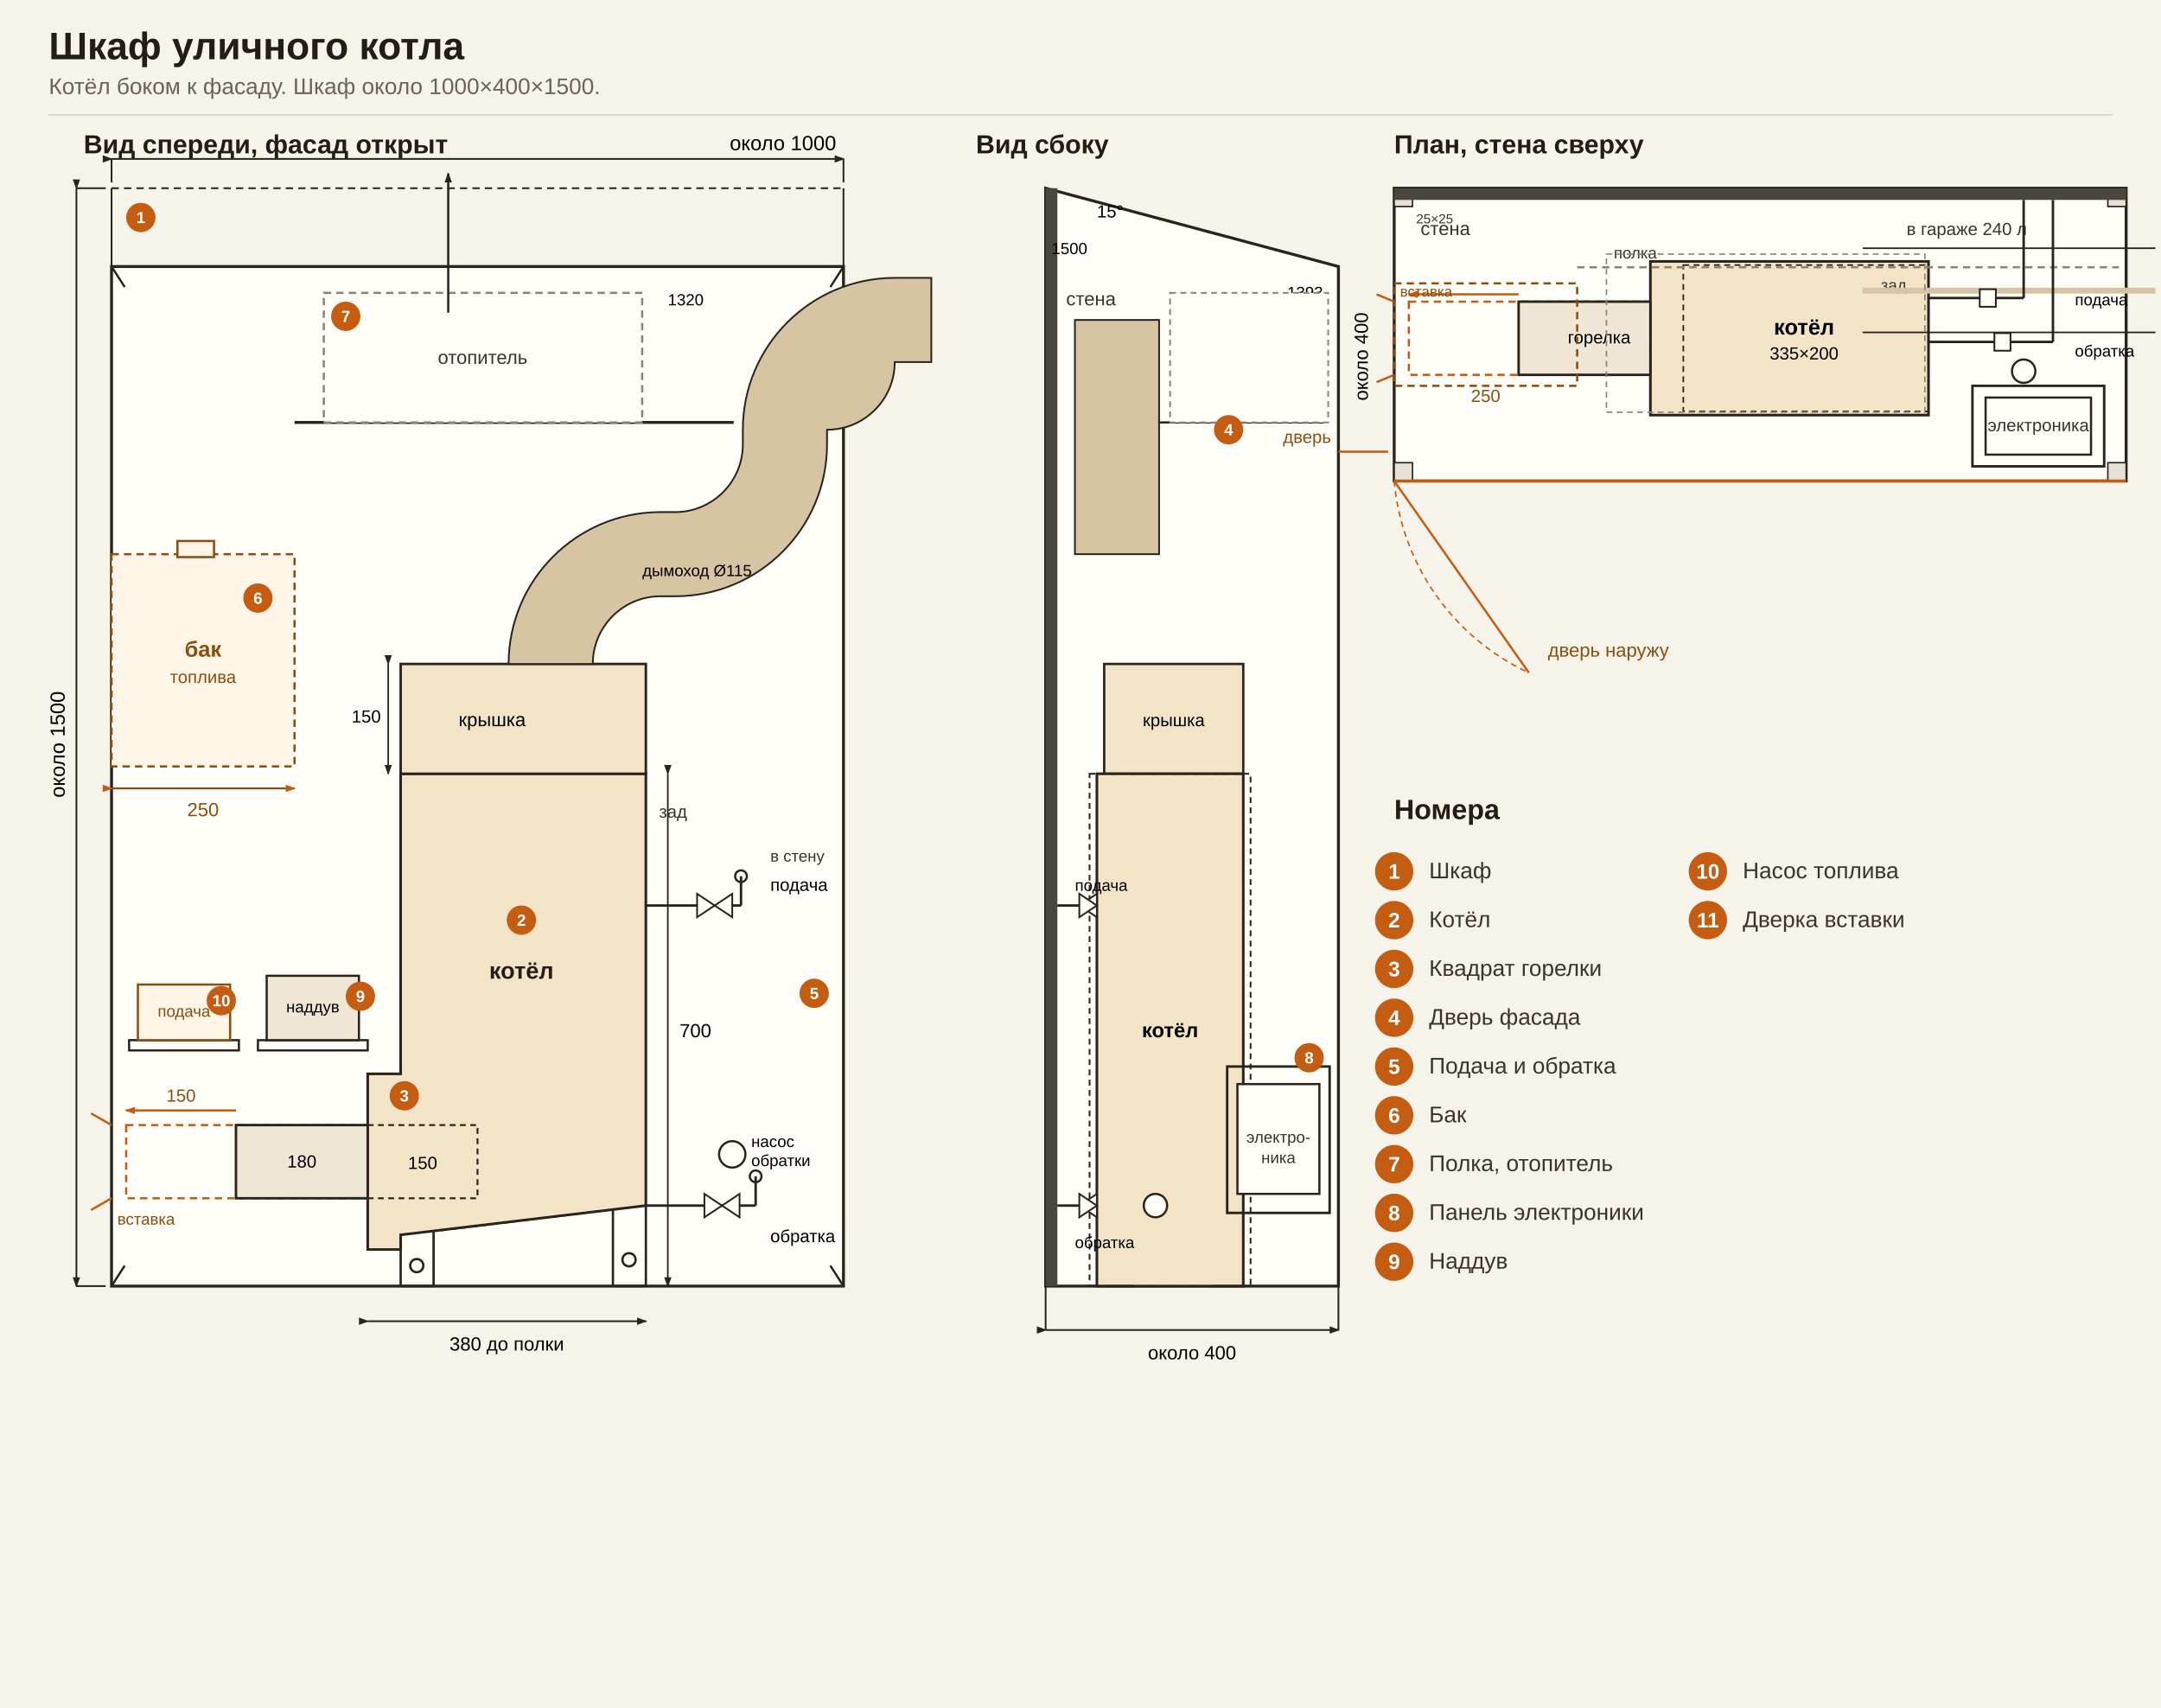
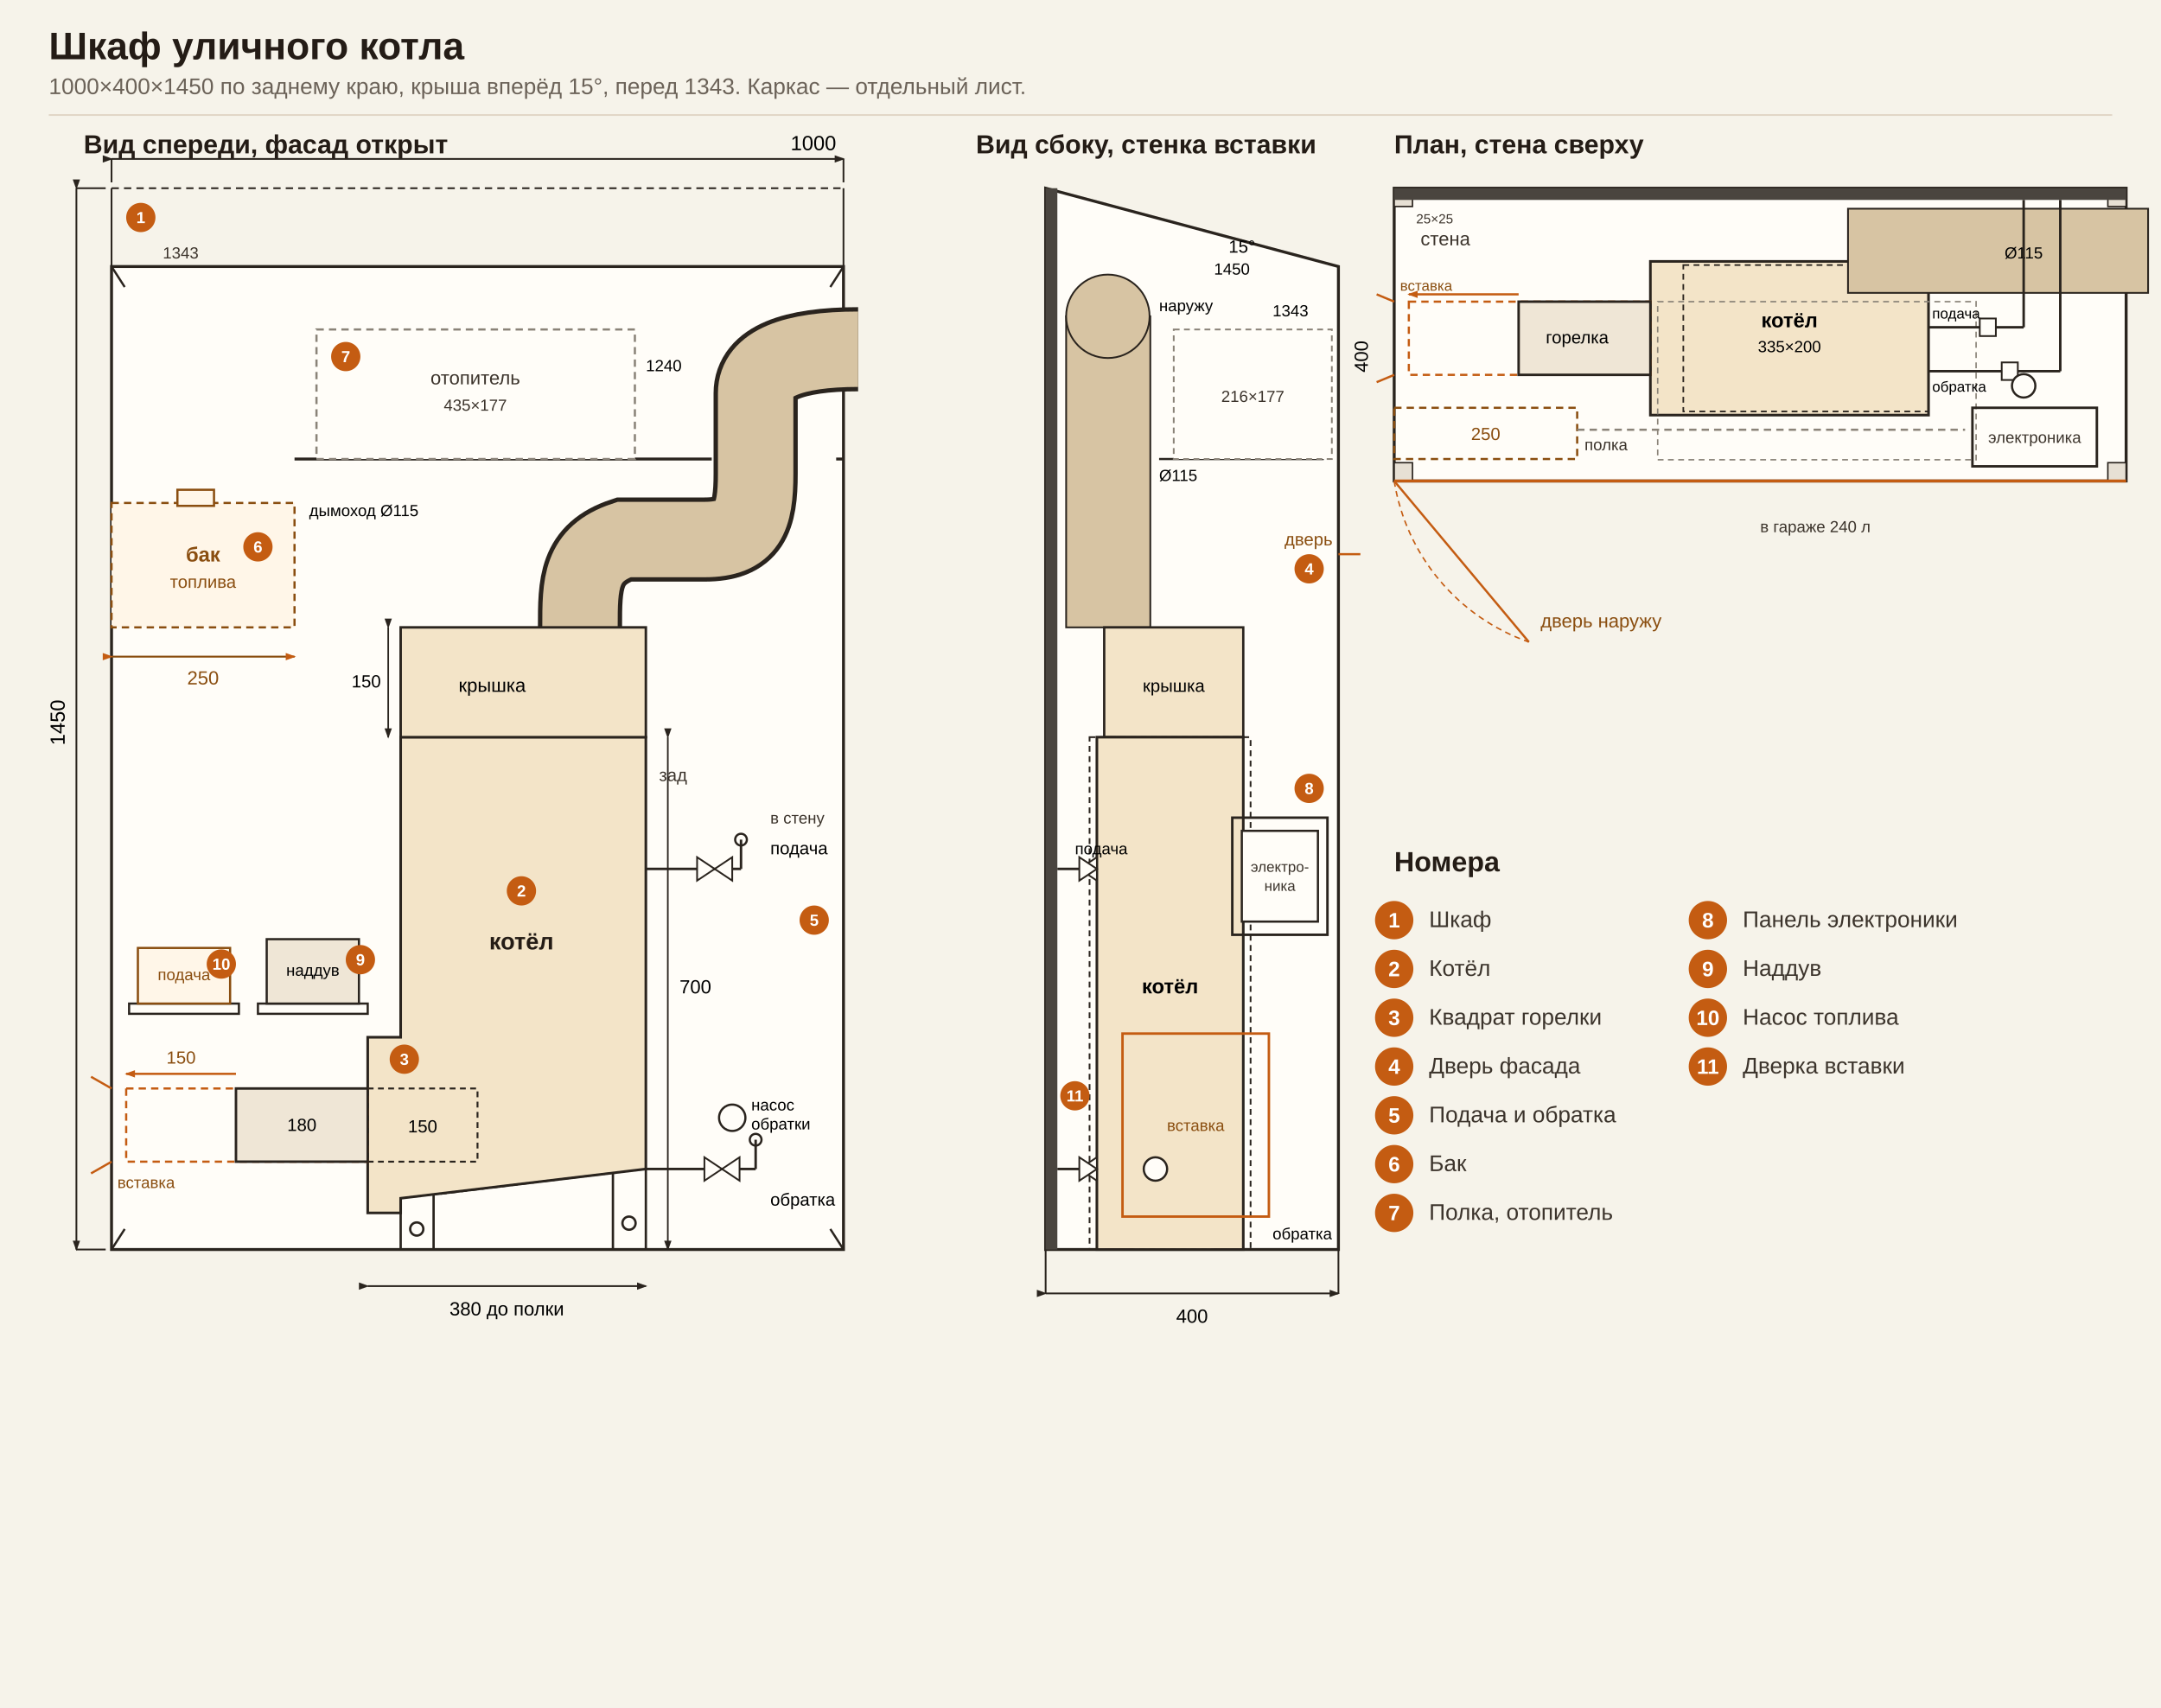
<svg xmlns="http://www.w3.org/2000/svg" width="1240" height="980" viewBox="0 0 1240 980" font-family="Liberation Sans, DejaVu Sans, sans-serif">
  <rect width="1240" height="980" fill="#f6f3ea" />
  <defs>
    <marker id="ah" markerUnits="userSpaceOnUse" markerWidth="14" markerHeight="10" refX="12" refY="5" orient="auto">
      <path d="M0 0 L14 5 L0 10 Z" fill="#2a241e" />
    </marker>
    <marker id="ao" markerUnits="userSpaceOnUse" markerWidth="14" markerHeight="10" refX="12" refY="5" orient="auto">
      <path d="M0 0 L14 5 L0 10 Z" fill="#c45c12" />
    </marker>
  </defs>
  <text x="28" y="34" font-size="22" font-weight="700" fill="#241c16">Шкаф уличного котла</text>
-   <text x="28" y="54" font-size="13" fill="#6b6258">Котёл боком к фасаду. Шкаф около 1000×400×1500.</text>
+   <text x="28" y="54" font-size="13" fill="#6b6258">1000×400×1450 по заднему краю, крыша вперёд 15°, перед 1343. Каркас — отдельный лист.</text>
  <line x1="28" y1="66" x2="1212" y2="66" stroke="#e0d6c6" stroke-width="1" />
  <text x="48" y="88" font-size="15" font-weight="700" fill="#241c16">Вид спереди, фасад открыт</text>
  <g transform="translate(64,108) scale(0.42)">
-     <rect x="0" y="107" width="1000" height="1393" fill="#fffdf8" stroke="#2a241e" stroke-width="4" />
+     <rect x="0" y="107" width="1000" height="1343" fill="#fffdf8" stroke="#2a241e" stroke-width="4" />
    <line x1="0" y1="0" x2="1000" y2="0" stroke="#2a241e" stroke-width="2.4" stroke-dasharray="10 7" />
    <line x1="0" y1="0" x2="0" y2="107" stroke="#2a241e" stroke-width="2.4" />
    <line x1="1000" y1="0" x2="1000" y2="107" stroke="#2a241e" stroke-width="2.4" />
    <line x1="0" y1="107" x2="18" y2="135" stroke="#2a241e" stroke-width="3" />
    <line x1="1000" y1="107" x2="982" y2="135" stroke="#2a241e" stroke-width="3" />
-     <line x1="0" y1="1500" x2="18" y2="1472" stroke="#2a241e" stroke-width="3" />
-     <line x1="1000" y1="1500" x2="982" y2="1472" stroke="#2a241e" stroke-width="3" />
-     <rect x="0" y="500" width="250" height="290" fill="#fff6e8" stroke="#8a4e10" stroke-width="3" stroke-dasharray="10 7" />
-     <rect x="90" y="482" width="50" height="22" fill="#fff6e8" stroke="#8a4e10" stroke-width="3" />
-     <text x="125" y="640" text-anchor="middle" font-size="30" fill="#8a4e10" font-weight="700">бак</text>
-     <text x="125" y="676" text-anchor="middle" font-size="24" fill="#8a4e10">топлива</text>
-     <line x1="0" y1="820" x2="250" y2="820" stroke="#8a4e10" stroke-width="2.6" marker-start="url(#ao)" marker-end="url(#ao)" />
-     <text x="125" y="858" text-anchor="middle" font-size="26" fill="#8a4e10">250</text>
-     <line x1="250" y1="320" x2="850" y2="320" stroke="#2a241e" stroke-width="4" />
-     <line x1="990" y1="320" x2="1000" y2="320" stroke="#2a241e" stroke-width="4" />
-     <rect x="290" y="143" width="435" height="177" fill="#fffdf8" stroke="#8a8378" stroke-width="3" stroke-dasharray="10 7" />
-     <text x="507" y="240" text-anchor="middle" font-size="26" fill="#3c342c">отопитель</text>
-     <line x1="460" y1="170" x2="460" y2="-20" stroke="#2a241e" stroke-width="3" marker-end="url(#ah)" />
-     <rect x="24" y="1164" width="150" height="14" fill="#fffdf8" stroke="#2a241e" stroke-width="3" />
-     <rect x="36" y="1088" width="126" height="76" fill="#fff6e8" stroke="#8a4e10" stroke-width="3" />
-     <text x="99" y="1132" text-anchor="middle" font-size="22" fill="#8a4e10">подача</text>
-     <path fill="#f3e4c8" stroke="#2a241e" stroke-width="3.6" d="M 730 800 H 395 V 1210 H 350 V 1450 H 395 V 1430 L 730 1390 Z" />
+     <line x1="0" y1="1450" x2="18" y2="1422" stroke="#2a241e" stroke-width="3" />
+     <line x1="1000" y1="1450" x2="982" y2="1422" stroke="#2a241e" stroke-width="3" />
+     <rect x="0" y="430" width="250" height="170" fill="#fff6e8" stroke="#8a4e10" stroke-width="3" stroke-dasharray="10 7" />
+     <rect x="90" y="412" width="50" height="22" fill="#fff6e8" stroke="#8a4e10" stroke-width="3" />
+     <text x="125" y="510" text-anchor="middle" font-size="28" fill="#8a4e10" font-weight="700">бак</text>
+     <text x="125" y="546" text-anchor="middle" font-size="24" fill="#8a4e10">топлива</text>
+     <line x1="0" y1="640" x2="250" y2="640" stroke="#8a4e10" stroke-width="2.6" marker-start="url(#ao)" marker-end="url(#ao)" />
+     <text x="125" y="678" text-anchor="middle" font-size="26" fill="#8a4e10">250</text>
+     <line x1="250" y1="370" x2="820" y2="370" stroke="#2a241e" stroke-width="4" />
+     <line x1="990" y1="370" x2="1000" y2="370" stroke="#2a241e" stroke-width="4" />
+     <rect x="280" y="193" width="435" height="177" fill="#fffdf8" stroke="#8a8378" stroke-width="3" stroke-dasharray="10 7" />
+     <text x="497" y="268" text-anchor="middle" font-size="26" fill="#3c342c">отопитель</text>
+     <text x="497" y="304" text-anchor="middle" font-size="22" fill="#3c342c">435×177</text>
+     <path d="M640 600 C640 540 640 500 700 480 L810 480 C870 480 880 450 880 390 L880 280 C880 240 930 220 1020 220" fill="none" stroke="#2a241e" stroke-width="115" stroke-linecap="butt" />
+     <path d="M640 600 C640 540 640 500 700 480 L810 480 C870 480 880 450 880 390 L880 280 C880 240 930 220 1020 220" fill="none" stroke="#d7c4a3" stroke-width="103" stroke-linecap="butt" />
+     <text x="270" y="448" font-size="22">дымоход Ø115</text>
+     <text x="730" y="250" font-size="22">1240</text>
+     <rect x="24" y="1114" width="150" height="14" fill="#fffdf8" stroke="#2a241e" stroke-width="3" />
+     <rect x="36" y="1038" width="126" height="76" fill="#fff6e8" stroke="#8a4e10" stroke-width="3" />
+     <text x="99" y="1082" text-anchor="middle" font-size="22" fill="#8a4e10">подача</text>
+     <path fill="#f3e4c8" stroke="#2a241e" stroke-width="3.6" d="M 730 750 H 395 V 1160 H 350 V 1400 H 395 V 1380 L 730 1340 Z" />
    <g fill="none" stroke="#2a241e" stroke-width="3.2">
-       <line x1="685" y1="1500" x2="730" y2="1500" />
-       <line x1="730" y1="1500" x2="730" y2="1390" />
-       <line x1="685" y1="1500" x2="685" y2="1395" />
-       <circle cx="707" cy="1464" r="9" />
-       <line x1="395" y1="1500" x2="440" y2="1500" />
-       <line x1="395" y1="1500" x2="395" y2="1430" />
-       <line x1="440" y1="1500" x2="440" y2="1425" />
-       <circle cx="417" cy="1472" r="9" />
-     </g>
-     <line x1="450" y1="1424" x2="680" y2="1396" stroke="#2a241e" stroke-width="2.4" stroke-dasharray="8 6" />
-     <rect x="350" y="1280" width="150" height="100" fill="none" stroke="#2a241e" stroke-width="2.6" stroke-dasharray="8 6" />
-     <text x="425" y="1340" text-anchor="middle" font-size="24">150</text>
-     <text x="560" y="1080" text-anchor="middle" font-size="32" fill="#241c16" font-weight="700">котёл</text>
-     <rect x="395" y="650" width="335" height="150" fill="#f3e4c8" stroke="#2a241e" stroke-width="3.4" />
-     <text x="520" y="735" text-anchor="middle" font-size="26">крышка</text>
-     <path fill="#d7c4a3" stroke="#2a241e" stroke-width="2.4" d="M542.5 650 A207.5 207.5 0 0 1 750 442.5 L770 442.5 A92.5 92.5 0 0 0 862.5 350 L862.5 330 A207.5 207.5 0 0 1 1070 122.5 L1120 122.5 L1120 237.5 L1070 237.5 A92.5 92.5 0 0 1 977.5 330 L977.5 350 A207.5 207.5 0 0 1 770 557.5 L750 557.5 A92.5 92.5 0 0 0 657.5 650 Z" />
-     <text x="760" y="160" font-size="22">1320</text>
-     <text x="800" y="530" text-anchor="middle" font-size="22">дымоход Ø115</text>
+       <line x1="685" y1="1450" x2="730" y2="1450" />
+       <line x1="730" y1="1450" x2="730" y2="1340" />
+       <line x1="685" y1="1450" x2="685" y2="1345" />
+       <circle cx="707" cy="1414" r="9" />
+       <line x1="395" y1="1450" x2="440" y2="1450" />
+       <line x1="395" y1="1450" x2="395" y2="1380" />
+       <line x1="440" y1="1450" x2="440" y2="1375" />
+       <circle cx="417" cy="1422" r="9" />
+     </g>
+     <line x1="450" y1="1374" x2="680" y2="1346" stroke="#2a241e" stroke-width="2.4" stroke-dasharray="8 6" />
+     <rect x="350" y="1230" width="150" height="100" fill="none" stroke="#2a241e" stroke-width="2.6" stroke-dasharray="8 6" />
+     <text x="425" y="1290" text-anchor="middle" font-size="24">150</text>
+     <text x="560" y="1040" text-anchor="middle" font-size="32" fill="#241c16" font-weight="700">котёл</text>
+     <rect x="395" y="600" width="335" height="150" fill="#f3e4c8" stroke="#2a241e" stroke-width="3.4" />
+     <text x="520" y="688" text-anchor="middle" font-size="26">крышка</text>
    <g fill="none" stroke="#2a241e" stroke-width="2.2" marker-start="url(#ah)" marker-end="url(#ah)">
-       <line x1="378" y1="650" x2="378" y2="800" />
-     </g>
-     <text x="368" y="730" text-anchor="end" font-size="24">150</text>
-     <text x="748" y="860" font-size="24" fill="#3c342c">зад</text>
-     <line x1="730" y1="980" x2="860" y2="980" stroke="#2a241e" stroke-width="3.4" />
-     <line x1="730" y1="1390" x2="880" y2="1390" stroke="#2a241e" stroke-width="3.4" />
-     <path d="M800 964 L824 980 L800 996 Z" fill="#fffdf8" stroke="#2a241e" stroke-width="2.4" />
-     <path d="M848 964 L824 980 L848 996 Z" fill="#fffdf8" stroke="#2a241e" stroke-width="2.4" />
-     <path d="M810 1374 L834 1390 L810 1406 Z" fill="#fffdf8" stroke="#2a241e" stroke-width="2.4" />
-     <path d="M858 1374 L834 1390 L858 1406 Z" fill="#fffdf8" stroke="#2a241e" stroke-width="2.4" />
-     <circle cx="848" cy="1320" r="18" fill="#fffdf8" stroke="#2a241e" stroke-width="3" />
-     <text x="874" y="1310" font-size="22">насос</text>
-     <text x="874" y="1336" font-size="22">обратки</text>
-     <path d="M860 980 V940" fill="none" stroke="#2a241e" stroke-width="3.4" />
-     <circle cx="860" cy="940" r="8" fill="none" stroke="#2a241e" stroke-width="3" />
-     <path d="M880 1390 V1350" fill="none" stroke="#2a241e" stroke-width="3.4" />
-     <circle cx="880" cy="1350" r="8" fill="none" stroke="#2a241e" stroke-width="3" />
-     <text x="900" y="960" font-size="24">подача</text>
-     <text x="900" y="1440" font-size="24">обратка</text>
-     <text x="900" y="920" font-size="22" fill="#3c342c">в стену</text>
-     <rect x="200" y="1164" width="150" height="14" fill="#fffdf8" stroke="#2a241e" stroke-width="3" />
-     <rect x="212" y="1076" width="126" height="88" fill="#efe6d6" stroke="#2a241e" stroke-width="3" />
-     <text x="275" y="1126" text-anchor="middle" font-size="22">наддув</text>
-     <rect x="20" y="1280" width="330" height="100" fill="none" stroke="#c45c12" stroke-width="3" stroke-dasharray="10 7" />
-     <rect x="170" y="1280" width="180" height="100" fill="#efe6d6" stroke="#2a241e" stroke-width="3.4" />
-     <text x="260" y="1338" text-anchor="middle" font-size="24">180</text>
-     <line x1="170" y1="1260" x2="20" y2="1260" stroke="#c45c12" stroke-width="3" marker-end="url(#ao)" />
-     <text x="95" y="1248" text-anchor="middle" font-size="24" fill="#8a4e10">150</text>
-     <line x1="0" y1="1280" x2="-28" y2="1264" stroke="#c45c12" stroke-width="3" />
-     <line x1="0" y1="1380" x2="-28" y2="1396" stroke="#c45c12" stroke-width="3" />
-     <text x="8" y="1416" font-size="22" fill="#8a4e10">вставка</text>
+       <line x1="378" y1="600" x2="378" y2="750" />
+     </g>
+     <text x="368" y="682" text-anchor="end" font-size="24">150</text>
+     <text x="748" y="810" font-size="24" fill="#3c342c">зад</text>
+     <line x1="730" y1="930" x2="860" y2="930" stroke="#2a241e" stroke-width="3.4" />
+     <line x1="730" y1="1340" x2="880" y2="1340" stroke="#2a241e" stroke-width="3.4" />
+     <path d="M800 914 L824 930 L800 946 Z" fill="#fffdf8" stroke="#2a241e" stroke-width="2.4" />
+     <path d="M848 914 L824 930 L848 946 Z" fill="#fffdf8" stroke="#2a241e" stroke-width="2.4" />
+     <path d="M810 1324 L834 1340 L810 1356 Z" fill="#fffdf8" stroke="#2a241e" stroke-width="2.4" />
+     <path d="M858 1324 L834 1340 L858 1356 Z" fill="#fffdf8" stroke="#2a241e" stroke-width="2.4" />
+     <circle cx="848" cy="1270" r="18" fill="#fffdf8" stroke="#2a241e" stroke-width="3" />
+     <text x="874" y="1260" font-size="22">насос</text>
+     <text x="874" y="1286" font-size="22">обратки</text>
+     <path d="M860 930 V890" fill="none" stroke="#2a241e" stroke-width="3.4" />
+     <circle cx="860" cy="890" r="8" fill="none" stroke="#2a241e" stroke-width="3" />
+     <path d="M880 1340 V1300" fill="none" stroke="#2a241e" stroke-width="3.4" />
+     <circle cx="880" cy="1300" r="8" fill="none" stroke="#2a241e" stroke-width="3" />
+     <text x="900" y="910" font-size="24">подача</text>
+     <text x="900" y="1390" font-size="24">обратка</text>
+     <text x="900" y="868" font-size="22" fill="#3c342c">в стену</text>
+     <rect x="200" y="1114" width="150" height="14" fill="#fffdf8" stroke="#2a241e" stroke-width="3" />
+     <rect x="212" y="1026" width="126" height="88" fill="#efe6d6" stroke="#2a241e" stroke-width="3" />
+     <text x="275" y="1076" text-anchor="middle" font-size="22">наддув</text>
+     <rect x="20" y="1230" width="330" height="100" fill="none" stroke="#c45c12" stroke-width="3" stroke-dasharray="10 7" />
+     <rect x="170" y="1230" width="180" height="100" fill="#efe6d6" stroke="#2a241e" stroke-width="3.4" />
+     <text x="260" y="1288" text-anchor="middle" font-size="24">180</text>
+     <line x1="170" y1="1210" x2="20" y2="1210" stroke="#c45c12" stroke-width="3" marker-end="url(#ao)" />
+     <text x="95" y="1196" text-anchor="middle" font-size="24" fill="#8a4e10">150</text>
+     <line x1="0" y1="1230" x2="-28" y2="1214" stroke="#c45c12" stroke-width="3" />
+     <line x1="0" y1="1330" x2="-28" y2="1346" stroke="#c45c12" stroke-width="3" />
+     <text x="8" y="1366" font-size="22" fill="#8a4e10">вставка</text>
    <g fill="none" stroke="#2a241e" stroke-width="2.4" marker-start="url(#ah)" marker-end="url(#ah)">
-       <line x1="350" y1="1548" x2="730" y2="1548" />
-     </g>
-     <text x="540" y="1588" text-anchor="middle" font-size="26">380 до полки</text>
+       <line x1="350" y1="1500" x2="730" y2="1500" />
+     </g>
+     <text x="540" y="1540" text-anchor="middle" font-size="26">380 до полки</text>
    <g fill="none" stroke="#2a241e" stroke-width="2.4" marker-start="url(#ah)" marker-end="url(#ah)">
-       <line x1="-48" y1="0" x2="-48" y2="1500" />
+       <line x1="-48" y1="0" x2="-48" y2="1450" />
    </g>
    <line x1="-48" y1="0" x2="-8" y2="0" stroke="#2a241e" stroke-width="2.4" />
-     <line x1="-48" y1="1500" x2="-8" y2="1500" stroke="#2a241e" stroke-width="2.4" />
-     <text x="-64" y="760" text-anchor="middle" font-size="28" transform="rotate(-90 -64 760)">около 1500</text>
+     <line x1="-48" y1="1450" x2="-8" y2="1450" stroke="#2a241e" stroke-width="2.4" />
+     <text x="-64" y="730" text-anchor="middle" font-size="28" transform="rotate(-90 -64 730)">1450</text>
    <g fill="none" stroke="#2a241e" stroke-width="2.4" marker-start="url(#ah)" marker-end="url(#ah)">
      <line x1="0" y1="-40" x2="1000" y2="-40" />
    </g>
    <line x1="0" y1="-40" x2="0" y2="-8" stroke="#2a241e" stroke-width="2.4" />
    <line x1="1000" y1="-40" x2="1000" y2="-8" stroke="#2a241e" stroke-width="2.4" />
-     <text x="990" y="-52" text-anchor="end" font-size="28">около 1000</text>
+     <text x="990" y="-52" text-anchor="end" font-size="28">1000</text>
+     <text x="70" y="96" font-size="22" fill="#3c342c">1343</text>
    <g fill="none" stroke="#2a241e" stroke-width="2.2" marker-start="url(#ah)" marker-end="url(#ah)">
-       <line x1="760" y1="800" x2="760" y2="1500" />
-     </g>
-     <text x="776" y="1160" font-size="26">700</text>
+       <line x1="760" y1="750" x2="760" y2="1450" />
+     </g>
+     <text x="776" y="1100" font-size="26">700</text>
    <g font-weight="700" fill="#fff" font-size="22" text-anchor="middle">
      <g transform="translate(40,40)">
        <circle r="20" fill="#c45c12" />
        <text dy="0.35em">1</text>
      </g>
-       <g transform="translate(560,1000)">
+       <g transform="translate(560,960)">
        <circle r="20" fill="#c45c12" />
        <text dy="0.35em">2</text>
      </g>
-       <g transform="translate(400,1240)">
+       <g transform="translate(400,1190)">
        <circle r="20" fill="#c45c12" />
        <text dy="0.35em">3</text>
      </g>
-       <g transform="translate(340,1104)">
+       <g transform="translate(340,1054)">
        <circle r="20" fill="#c45c12" />
        <text dy="0.35em">9</text>
      </g>
-       <g transform="translate(150,1110)">
+       <g transform="translate(150,1060)">
        <circle r="20" fill="#c45c12" />
        <text dy="0.35em">10</text>
      </g>
-       <g transform="translate(960,1100)">
+       <g transform="translate(960,1000)">
        <circle r="20" fill="#c45c12" />
        <text dy="0.35em">5</text>
      </g>
-       <g transform="translate(200,560)">
+       <g transform="translate(200,490)">
        <circle r="20" fill="#c45c12" />
        <text dy="0.35em">6</text>
      </g>
-       <g transform="translate(320,175)">
+       <g transform="translate(320,230)">
        <circle r="20" fill="#c45c12" />
        <text dy="0.35em">7</text>
      </g>
    </g>
  </g>
-   <text x="560" y="88" font-size="15" font-weight="700" fill="#241c16">Вид сбоку</text>
+   <text x="560" y="88" font-size="15" font-weight="700" fill="#241c16">Вид сбоку, стенка вставки</text>
  <g transform="translate(600,108) scale(0.42)">
-     <path d="M0 0 L400 107 L400 1500 L0 1500 Z" fill="#fffdf8" stroke="#2a241e" stroke-width="4" />
-     <rect x="0" y="0" width="16" height="1500" fill="#4a453f" />
-     <text x="28" y="160" font-size="26" fill="#3c342c">стена</text>
-     <text x="70" y="40" font-size="24">15°</text>
-     <text x="8" y="90" font-size="22">1500</text>
-     <text x="330" y="150" font-size="22">1393</text>
-     <line x1="90" y1="320" x2="380" y2="320" stroke="#2a241e" stroke-width="3" />
-     <text x="360" y="300" text-anchor="end" font-size="24" fill="#3c342c">полка</text>
-     <rect x="170" y="143" width="216" height="177" fill="#fffdf8" stroke="#8a8378" stroke-width="2.4" stroke-dasharray="8 6" />
-     <rect x="40" y="180" width="115" height="320" fill="#d7c4a3" stroke="#2a241e" stroke-width="2.4" />
-     <rect x="80" y="650" width="190" height="150" fill="#f3e4c8" stroke="#2a241e" stroke-width="3.2" />
-     <text x="175" y="735" text-anchor="middle" font-size="24">крышка</text>
-     <rect x="70" y="800" width="200" height="700" fill="#f3e4c8" stroke="#2a241e" stroke-width="3.6" />
-     <rect x="60" y="800" width="220" height="700" fill="none" stroke="#2a241e" stroke-width="2.4" stroke-dasharray="8 6" />
-     <line x1="80" y1="1500" x2="120" y2="1500" stroke="#2a241e" stroke-width="3" />
-     <line x1="230" y1="1500" x2="270" y2="1500" stroke="#2a241e" stroke-width="3" />
-     <text x="170" y="1160" text-anchor="middle" font-size="28" font-weight="700">котёл</text>
-     <line x1="70" y1="980" x2="16" y2="980" stroke="#2a241e" stroke-width="3.4" />
-     <line x1="70" y1="1390" x2="16" y2="1390" stroke="#2a241e" stroke-width="3.4" />
-     <path d="M70 964 L46 980 L70 996 Z" fill="#fffdf8" stroke="#2a241e" stroke-width="2.4" />
-     <path d="M46 964 L70 980 L46 996 Z" fill="#fffdf8" stroke="#2a241e" stroke-width="2.4" />
-     <path d="M70 1374 L46 1390 L70 1406 Z" fill="#fffdf8" stroke="#2a241e" stroke-width="2.4" />
-     <path d="M46 1374 L70 1390 L46 1406 Z" fill="#fffdf8" stroke="#2a241e" stroke-width="2.4" />
-     <circle cx="150" cy="1390" r="16" fill="#fffdf8" stroke="#2a241e" stroke-width="3" />
-     <text x="40" y="960" font-size="22">подача</text>
-     <text x="40" y="1448" font-size="22">обратка</text>
-     <rect x="248" y="1200" width="140" height="200" fill="none" stroke="#2a241e" stroke-width="3.4" />
-     <rect x="262" y="1224" width="112" height="150" fill="#fffdf8" stroke="#2a241e" stroke-width="3" />
-     <text x="318" y="1304" text-anchor="middle" font-size="22" fill="#3c342c">электро-</text>
-     <text x="318" y="1332" text-anchor="middle" font-size="22" fill="#3c342c">ника</text>
-     <line x1="400" y1="360" x2="468" y2="360" stroke="#c45c12" stroke-width="3" />
-     <text x="390" y="348" text-anchor="end" font-size="24" fill="#8a4e10">дверь</text>
+     <path d="M0 0 L400 107 L400 1450 L0 1450 Z" fill="#fffdf8" stroke="#2a241e" stroke-width="4" />
+     <rect x="0" y="0" width="16" height="1450" fill="#4a453f" />
+     <text x="250" y="88" font-size="24">15°</text>
+     <text x="230" y="118" font-size="22">1450</text>
+     <text x="310" y="175" font-size="22">1343</text>
+     <line x1="155" y1="370" x2="380" y2="370" stroke="#2a241e" stroke-width="3" />
+     <text x="370" y="352" text-anchor="end" font-size="24" fill="#3c342c">полка</text>
+     <rect x="175" y="193" width="216" height="177" fill="#fffdf8" stroke="#8a8378" stroke-width="2.4" stroke-dasharray="8 6" />
+     <text x="283" y="292" text-anchor="middle" font-size="22" fill="#3c342c">216×177</text>
+     <rect x="28" y="175" width="115" height="425" fill="#d7c4a3" stroke="#2a241e" stroke-width="2.4" />
+     <circle cx="85" cy="175" r="57" fill="#d7c4a3" stroke="#2a241e" stroke-width="2.4" />
+     <text x="155" y="168" font-size="22">наружу</text>
+     <text x="155" y="400" font-size="22">Ø115</text>
+     <rect x="80" y="600" width="190" height="150" fill="#f3e4c8" stroke="#2a241e" stroke-width="3.2" />
+     <text x="175" y="688" text-anchor="middle" font-size="24">крышка</text>
+     <rect x="70" y="750" width="200" height="700" fill="#f3e4c8" stroke="#2a241e" stroke-width="3.6" />
+     <rect x="60" y="750" width="220" height="700" fill="none" stroke="#2a241e" stroke-width="2.4" stroke-dasharray="8 6" />
+     <line x1="80" y1="1450" x2="120" y2="1450" stroke="#2a241e" stroke-width="3" />
+     <line x1="230" y1="1450" x2="270" y2="1450" stroke="#2a241e" stroke-width="3" />
+     <text x="170" y="1100" text-anchor="middle" font-size="28" font-weight="700">котёл</text>
+     <line x1="70" y1="930" x2="16" y2="930" stroke="#2a241e" stroke-width="3.4" />
+     <line x1="70" y1="1340" x2="16" y2="1340" stroke="#2a241e" stroke-width="3.4" />
+     <path d="M70 914 L46 930 L70 946 Z" fill="#fffdf8" stroke="#2a241e" stroke-width="2.4" />
+     <path d="M46 914 L70 930 L46 946 Z" fill="#fffdf8" stroke="#2a241e" stroke-width="2.4" />
+     <path d="M70 1324 L46 1340 L70 1356 Z" fill="#fffdf8" stroke="#2a241e" stroke-width="2.4" />
+     <path d="M46 1324 L70 1340 L46 1356 Z" fill="#fffdf8" stroke="#2a241e" stroke-width="2.4" />
+     <circle cx="150" cy="1340" r="16" fill="#fffdf8" stroke="#2a241e" stroke-width="3" />
+     <text x="40" y="910" font-size="22">подача</text>
+     <text x="310" y="1436" font-size="22">обратка</text>
+     <rect x="105" y="1155" width="200" height="250" fill="none" stroke="#c45c12" stroke-width="3.4" />
+     <text x="205" y="1288" text-anchor="middle" font-size="22" fill="#8a4e10">вставка</text>
+     <rect x="255" y="860" width="130" height="160" fill="none" stroke="#2a241e" stroke-width="3.4" />
+     <rect x="268" y="878" width="104" height="124" fill="#fffdf8" stroke="#2a241e" stroke-width="3" />
+     <text x="320" y="934" text-anchor="middle" font-size="20" fill="#3c342c">электро-</text>
+     <text x="320" y="960" text-anchor="middle" font-size="20" fill="#3c342c">ника</text>
+     <line x1="400" y1="500" x2="430" y2="500" stroke="#c45c12" stroke-width="3" />
+     <text x="392" y="488" text-anchor="end" font-size="24" fill="#8a4e10">дверь</text>
    <g fill="none" stroke="#2a241e" stroke-width="2.4" marker-start="url(#ah)" marker-end="url(#ah)">
-       <line x1="0" y1="1560" x2="400" y2="1560" />
-     </g>
-     <line x1="0" y1="1500" x2="0" y2="1560" stroke="#2a241e" stroke-width="2.4" />
-     <line x1="400" y1="1500" x2="400" y2="1560" stroke="#2a241e" stroke-width="2.4" />
-     <text x="200" y="1600" text-anchor="middle" font-size="26">около 400</text>
+       <line x1="0" y1="1510" x2="400" y2="1510" />
+     </g>
+     <line x1="0" y1="1450" x2="0" y2="1510" stroke="#2a241e" stroke-width="2.4" />
+     <line x1="400" y1="1450" x2="400" y2="1510" stroke="#2a241e" stroke-width="2.4" />
+     <text x="200" y="1550" text-anchor="middle" font-size="26">400</text>
    <g font-weight="700" fill="#fff" font-size="22" text-anchor="middle">
-       <g transform="translate(250,330)">
+       <g transform="translate(360,520)">
        <circle r="20" fill="#c45c12" />
        <text dy="0.35em">4</text>
      </g>
-       <g transform="translate(360,1188)">
+       <g transform="translate(360,820)">
        <circle r="20" fill="#c45c12" />
        <text dy="0.35em">8</text>
+       </g>
+       <g transform="translate(40,1240)">
+         <circle r="20" fill="#c45c12" />
+         <text dy="0.35em">11</text>
      </g>
    </g>
  </g>
  <text x="800" y="88" font-size="15" font-weight="700" fill="#241c16">План, стена сверху</text>
  <g transform="translate(800,108) scale(0.42)">
    <rect x="0" y="0" width="1000" height="400" fill="#fffdf8" stroke="#2a241e" stroke-width="4" />
    <rect x="0" y="0" width="25" height="25" fill="#e7e0d4" stroke="#2a241e" stroke-width="2" />
    <rect x="975" y="0" width="25" height="25" fill="#e7e0d4" stroke="#2a241e" stroke-width="2" />
    <rect x="0" y="375" width="25" height="25" fill="#e7e0d4" stroke="#2a241e" stroke-width="2" />
    <rect x="975" y="375" width="25" height="25" fill="#e7e0d4" stroke="#2a241e" stroke-width="2" />
    <text x="30" y="48" font-size="18" fill="#3c342c">25×25</text>
    <rect x="0" y="0" width="1000" height="16" fill="#4a453f" />
-     <text x="36" y="64" font-size="26" fill="#3c342c">стена</text>
-     <text x="700" y="64" font-size="24" fill="#3c342c">в гараже 240 л</text>
+     <text x="36" y="78" font-size="26" fill="#3c342c">стена</text>
    <rect x="350" y="100" width="380" height="210" fill="#f3e4c8" stroke="#2a241e" stroke-width="3.6" />
    <rect x="395" y="105" width="335" height="200" fill="none" stroke="#2a241e" stroke-width="2.2" stroke-dasharray="8 6" />
-     <text x="560" y="200" text-anchor="middle" font-size="30" font-weight="700">котёл</text>
-     <text x="560" y="234" text-anchor="middle" font-size="24">335×200</text>
-     <text x="700" y="140" text-anchor="end" font-size="22" fill="#3c342c">зад</text>
-     <line x1="640" y1="82" x2="1040" y2="82" stroke="#2a241e" stroke-width="2.2" />
-     <line x1="640" y1="197" x2="1040" y2="197" stroke="#2a241e" stroke-width="2.2" />
-     <line x1="640" y1="140" x2="1040" y2="140" stroke="#d7c4a3" stroke-width="8" />
+     <text x="540" y="190" text-anchor="middle" font-size="28" font-weight="700">котёл</text>
+     <text x="540" y="224" text-anchor="middle" font-size="22">335×200</text>
+     <text x="700" y="136" text-anchor="end" font-size="22" fill="#3c342c">зад</text>
+     <rect x="620" y="28" width="410" height="115" fill="#d7c4a3" stroke="#2a241e" stroke-width="2.4" />
+     <text x="860" y="96" text-anchor="middle" font-size="22">Ø115</text>
    <rect x="20" y="155" width="330" height="100" fill="none" stroke="#c45c12" stroke-width="3" stroke-dasharray="10 7" />
    <rect x="170" y="155" width="180" height="100" fill="#efe6d6" stroke="#2a241e" stroke-width="3.4" />
-     <text x="280" y="212" text-anchor="middle" font-size="24">горелка</text>
+     <text x="250" y="212" text-anchor="middle" font-size="24">горелка</text>
    <line x1="170" y1="145" x2="20" y2="145" stroke="#c45c12" stroke-width="3" marker-end="url(#ao)" />
    <line x1="0" y1="155" x2="-24" y2="145" stroke="#c45c12" stroke-width="3" />
    <line x1="0" y1="255" x2="-24" y2="265" stroke="#c45c12" stroke-width="3" />
-     <text x="8" y="148" font-size="20" fill="#8a4e10">вставка</text>
-     <rect x="0" y="130" width="250" height="140" fill="none" stroke="#8a4e10" stroke-width="3" stroke-dasharray="10 7" />
-     <text x="125" y="292" text-anchor="middle" font-size="24" fill="#8a4e10">250</text>
-     <line x1="250" y1="108" x2="990" y2="108" stroke="#8a8378" stroke-width="3" stroke-dasharray="10 7" />
-     <text x="300" y="96" font-size="22" fill="#3c342c">полка</text>
-     <rect x="290" y="90" width="435" height="216" fill="none" stroke="#8a8378" stroke-width="2" stroke-dasharray="8 6" />
-     <line x1="730" y1="150" x2="860" y2="150" stroke="#2a241e" stroke-width="3.4" />
-     <line x1="730" y1="210" x2="900" y2="210" stroke="#2a241e" stroke-width="3.4" />
-     <rect x="800" y="138" width="22" height="24" fill="#fffdf8" stroke="#2a241e" stroke-width="2.4" />
-     <rect x="820" y="198" width="22" height="24" fill="#fffdf8" stroke="#2a241e" stroke-width="2.4" />
-     <line x1="860" y1="150" x2="860" y2="16" stroke="#2a241e" stroke-width="3.4" />
-     <line x1="900" y1="210" x2="900" y2="16" stroke="#2a241e" stroke-width="3.4" />
-     <text x="930" y="160" font-size="22">подача</text>
-     <text x="930" y="230" font-size="22">обратка</text>
-     <circle cx="860" cy="250" r="16" fill="#fffdf8" stroke="#2a241e" stroke-width="3" />
-     <rect x="790" y="270" width="180" height="110" fill="none" stroke="#2a241e" stroke-width="3.4" />
-     <rect x="808" y="286" width="144" height="78" fill="#fffdf8" stroke="#2a241e" stroke-width="3" />
-     <text x="880" y="332" text-anchor="middle" font-size="24" fill="#3c342c">электроника</text>
+     <text x="8" y="140" font-size="20" fill="#8a4e10">вставка</text>
+     <rect x="0" y="300" width="250" height="70" fill="none" stroke="#8a4e10" stroke-width="3" stroke-dasharray="10 7" />
+     <text x="125" y="344" text-anchor="middle" font-size="24" fill="#8a4e10">250</text>
+     <line x1="250" y1="330" x2="780" y2="330" stroke="#8a8378" stroke-width="3" stroke-dasharray="10 7" />
+     <text x="260" y="358" font-size="22" fill="#3c342c">полка</text>
+     <rect x="360" y="155" width="435" height="216" fill="none" stroke="#8a8378" stroke-width="2" stroke-dasharray="8 6" />
+     <line x1="730" y1="190" x2="860" y2="190" stroke="#2a241e" stroke-width="3.4" />
+     <line x1="730" y1="250" x2="910" y2="250" stroke="#2a241e" stroke-width="3.4" />
+     <rect x="800" y="178" width="22" height="24" fill="#fffdf8" stroke="#2a241e" stroke-width="2.4" />
+     <rect x="830" y="238" width="22" height="24" fill="#fffdf8" stroke="#2a241e" stroke-width="2.4" />
+     <line x1="860" y1="190" x2="860" y2="16" stroke="#2a241e" stroke-width="3.4" />
+     <line x1="910" y1="250" x2="910" y2="16" stroke="#2a241e" stroke-width="3.4" />
+     <text x="735" y="178" font-size="20">подача</text>
+     <text x="735" y="278" font-size="20">обратка</text>
+     <circle cx="860" cy="270" r="16" fill="#fffdf8" stroke="#2a241e" stroke-width="3" />
+     <rect x="790" y="300" width="170" height="80" fill="none" stroke="#2a241e" stroke-width="3.4" />
+     <text x="875" y="348" text-anchor="middle" font-size="22" fill="#3c342c">электроника</text>
    <line x1="0" y1="400" x2="1000" y2="400" stroke="#c45c12" stroke-width="4" />
-     <path d="M0 400 L184 662" fill="none" stroke="#c45c12" stroke-width="3" />
-     <path d="M0 400 A320 320 0 0 0 184 662" fill="none" stroke="#c45c12" stroke-width="2" stroke-dasharray="8 6" />
-     <text x="210" y="640" font-size="26" fill="#8a4e10">дверь наружу</text>
-     <text x="-36" y="230" text-anchor="middle" font-size="26" transform="rotate(-90 -36 230)">около 400</text>
+     <path d="M0 400 L184 620" fill="none" stroke="#c45c12" stroke-width="3" />
+     <path d="M0 400 A280 280 0 0 0 184 620" fill="none" stroke="#c45c12" stroke-width="2" stroke-dasharray="8 6" />
+     <text x="200" y="600" font-size="26" fill="#8a4e10">дверь наружу</text>
+     <text x="500" y="470" font-size="22" fill="#3c342c">в гараже 240 л</text>
+     <text x="-36" y="230" text-anchor="middle" font-size="26" transform="rotate(-90 -36 230)">400</text>
  </g>
-   <text x="800" y="470" font-size="16" font-weight="700" fill="#241c16">Номера</text>
+   <text x="800" y="500" font-size="16" font-weight="700" fill="#241c16">Номера</text>
  <g font-size="13" fill="#3c342c">
-     <g transform="translate(800,500)">
+     <g transform="translate(800,528)">
      <circle r="11" fill="#c45c12" />
      <text fill="#fff" font-size="12" font-weight="700" text-anchor="middle" dy="0.35em">1</text>
      <text x="20" y="4">Шкаф</text>
    </g>
-     <g transform="translate(800,528)">
+     <g transform="translate(800,556)">
      <circle r="11" fill="#c45c12" />
      <text fill="#fff" font-size="12" font-weight="700" text-anchor="middle" dy="0.35em">2</text>
      <text x="20" y="4">Котёл</text>
    </g>
-     <g transform="translate(800,556)">
+     <g transform="translate(800,584)">
      <circle r="11" fill="#c45c12" />
      <text fill="#fff" font-size="12" font-weight="700" text-anchor="middle" dy="0.35em">3</text>
      <text x="20" y="4">Квадрат горелки</text>
    </g>
-     <g transform="translate(800,584)">
+     <g transform="translate(800,612)">
      <circle r="11" fill="#c45c12" />
      <text fill="#fff" font-size="12" font-weight="700" text-anchor="middle" dy="0.35em">4</text>
      <text x="20" y="4">Дверь фасада</text>
    </g>
-     <g transform="translate(800,612)">
+     <g transform="translate(800,640)">
      <circle r="11" fill="#c45c12" />
      <text fill="#fff" font-size="12" font-weight="700" text-anchor="middle" dy="0.35em">5</text>
      <text x="20" y="4">Подача и обратка</text>
    </g>
-     <g transform="translate(800,640)">
+     <g transform="translate(800,668)">
      <circle r="11" fill="#c45c12" />
      <text fill="#fff" font-size="12" font-weight="700" text-anchor="middle" dy="0.35em">6</text>
      <text x="20" y="4">Бак</text>
    </g>
-     <g transform="translate(800,668)">
+     <g transform="translate(800,696)">
      <circle r="11" fill="#c45c12" />
      <text fill="#fff" font-size="12" font-weight="700" text-anchor="middle" dy="0.35em">7</text>
      <text x="20" y="4">Полка, отопитель</text>
    </g>
-     <g transform="translate(800,696)">
+     <g transform="translate(980,528)">
      <circle r="11" fill="#c45c12" />
      <text fill="#fff" font-size="12" font-weight="700" text-anchor="middle" dy="0.35em">8</text>
      <text x="20" y="4">Панель электроники</text>
    </g>
-     <g transform="translate(800,724)">
+     <g transform="translate(980,556)">
      <circle r="11" fill="#c45c12" />
      <text fill="#fff" font-size="12" font-weight="700" text-anchor="middle" dy="0.35em">9</text>
      <text x="20" y="4">Наддув</text>
    </g>
-     <g transform="translate(980,500)">
+     <g transform="translate(980,584)">
      <circle r="11" fill="#c45c12" />
      <text fill="#fff" font-size="12" font-weight="700" text-anchor="middle" dy="0.35em">10</text>
      <text x="20" y="4">Насос топлива</text>
    </g>
-     <g transform="translate(980,528)">
+     <g transform="translate(980,612)">
      <circle r="11" fill="#c45c12" />
      <text fill="#fff" font-size="12" font-weight="700" text-anchor="middle" dy="0.35em">11</text>
      <text x="20" y="4">Дверка вставки</text>
    </g>
  </g>
</svg>
